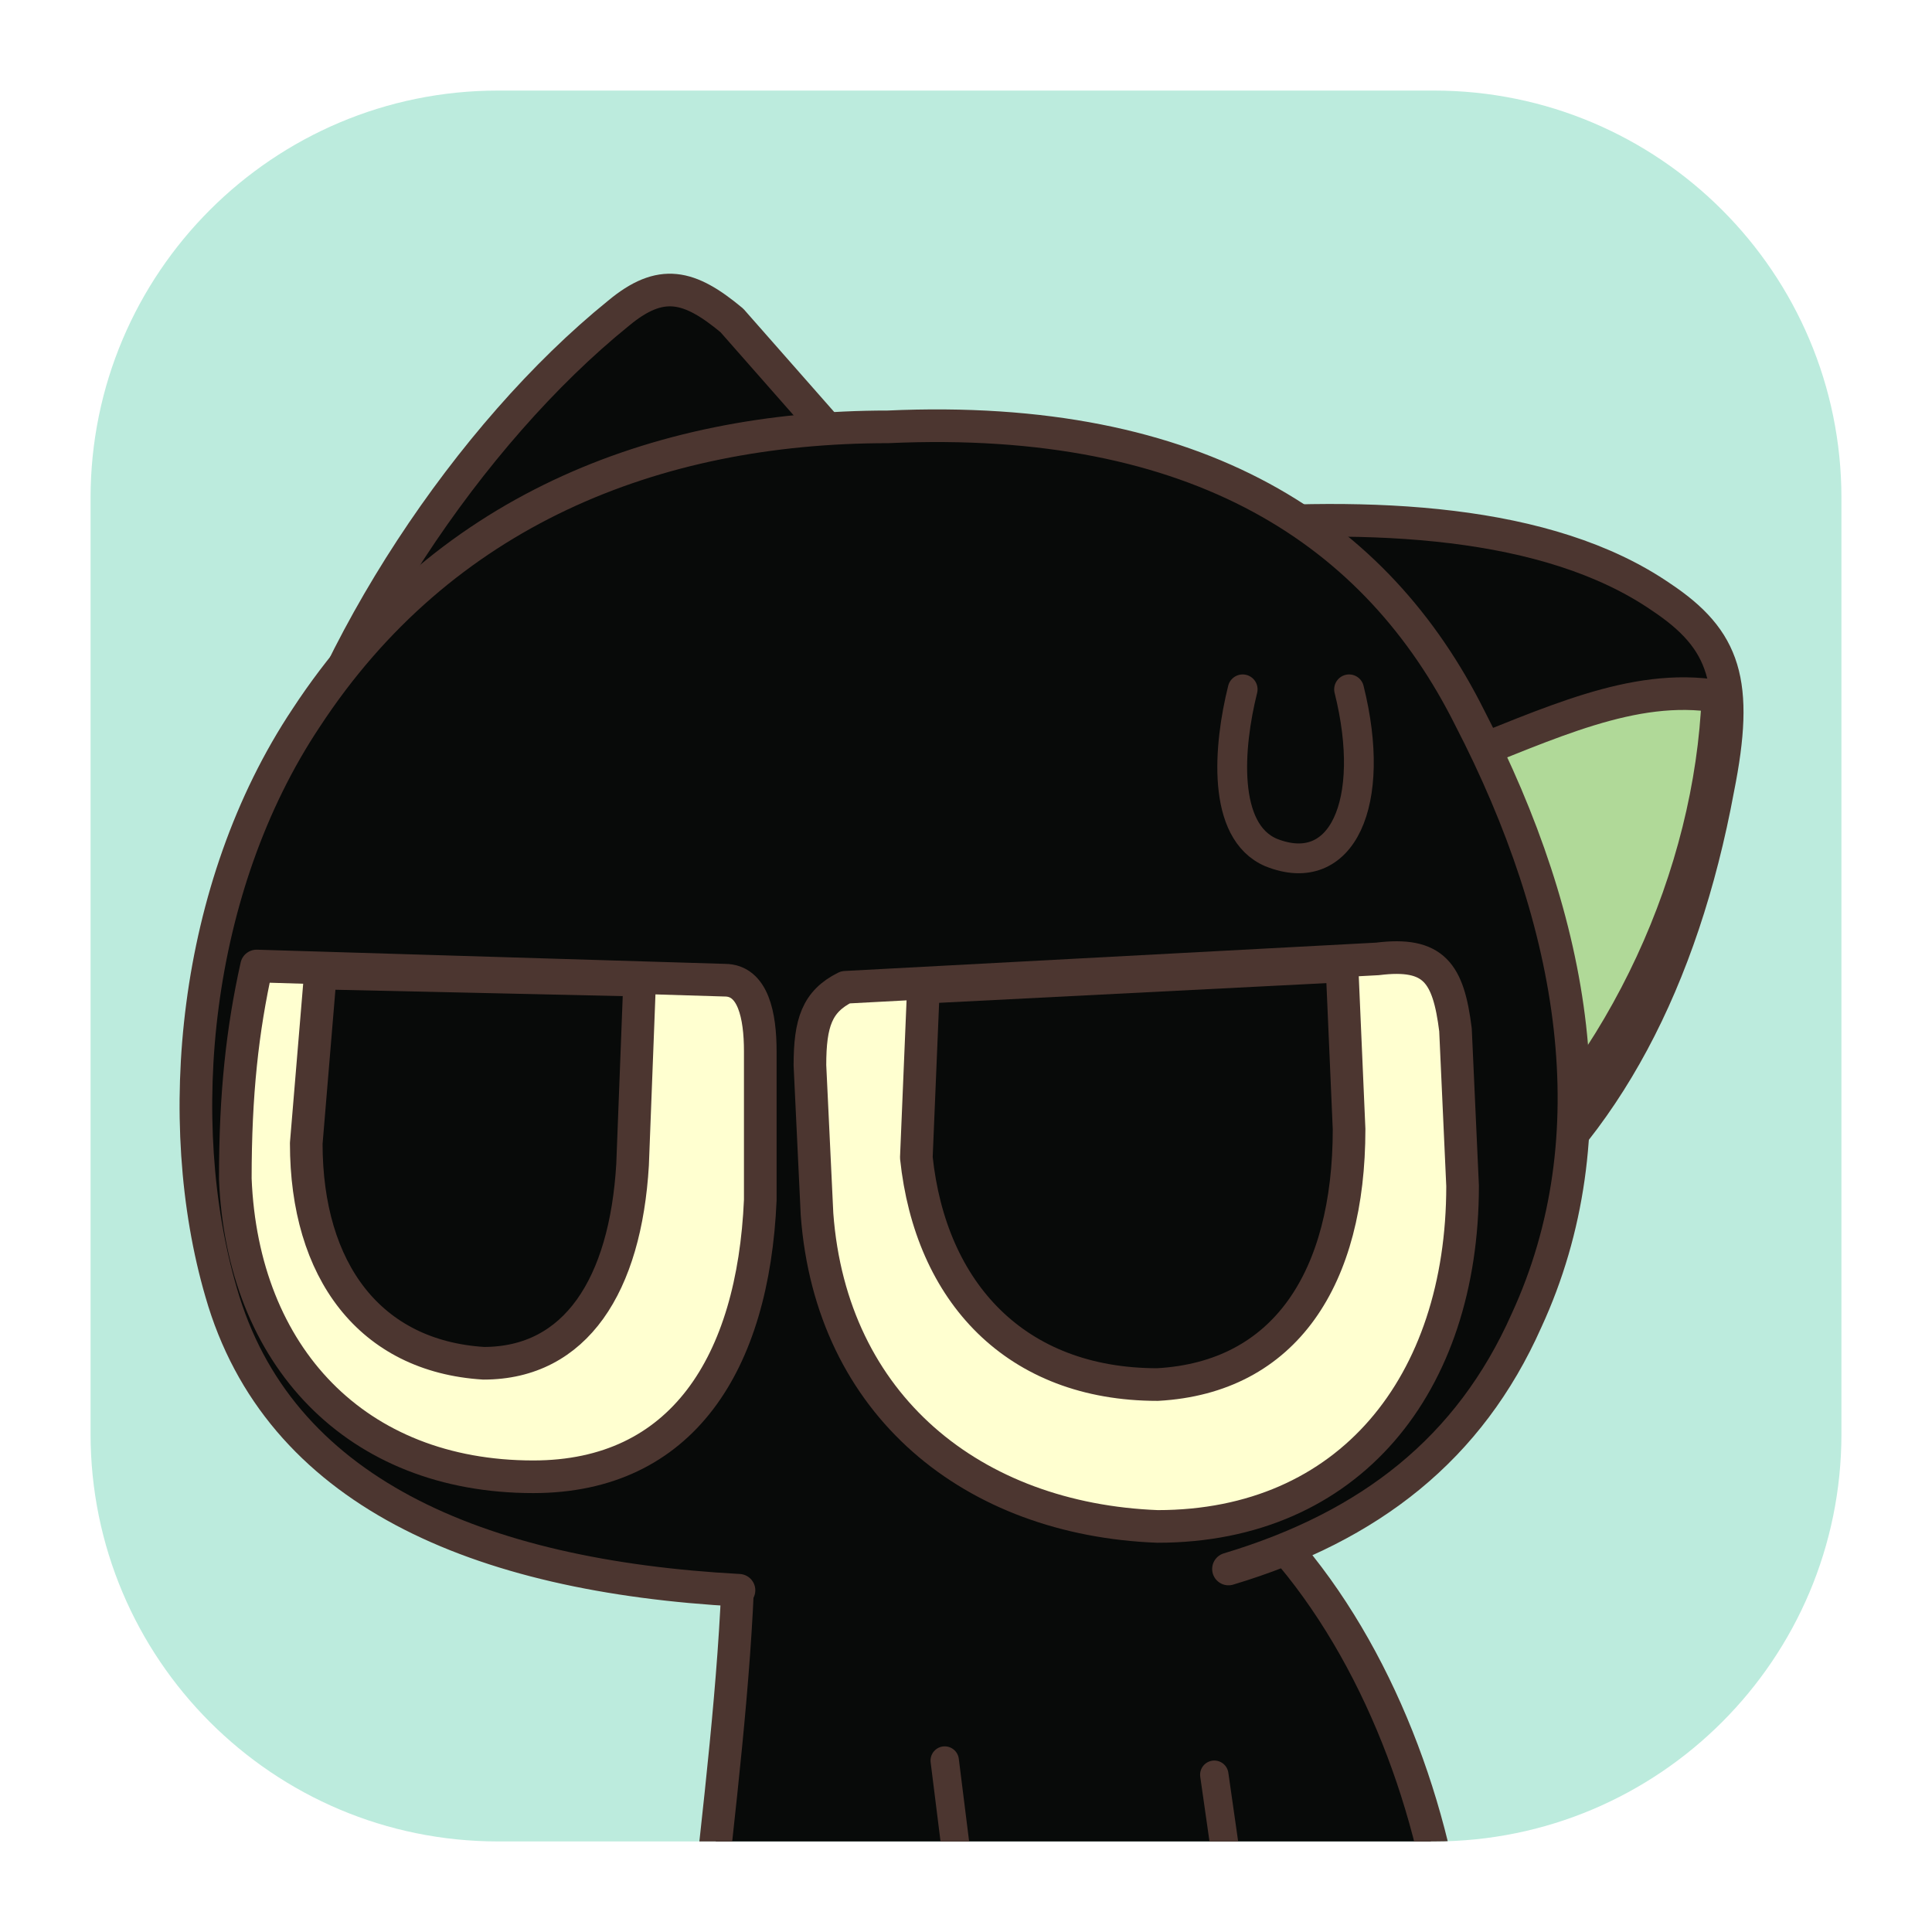
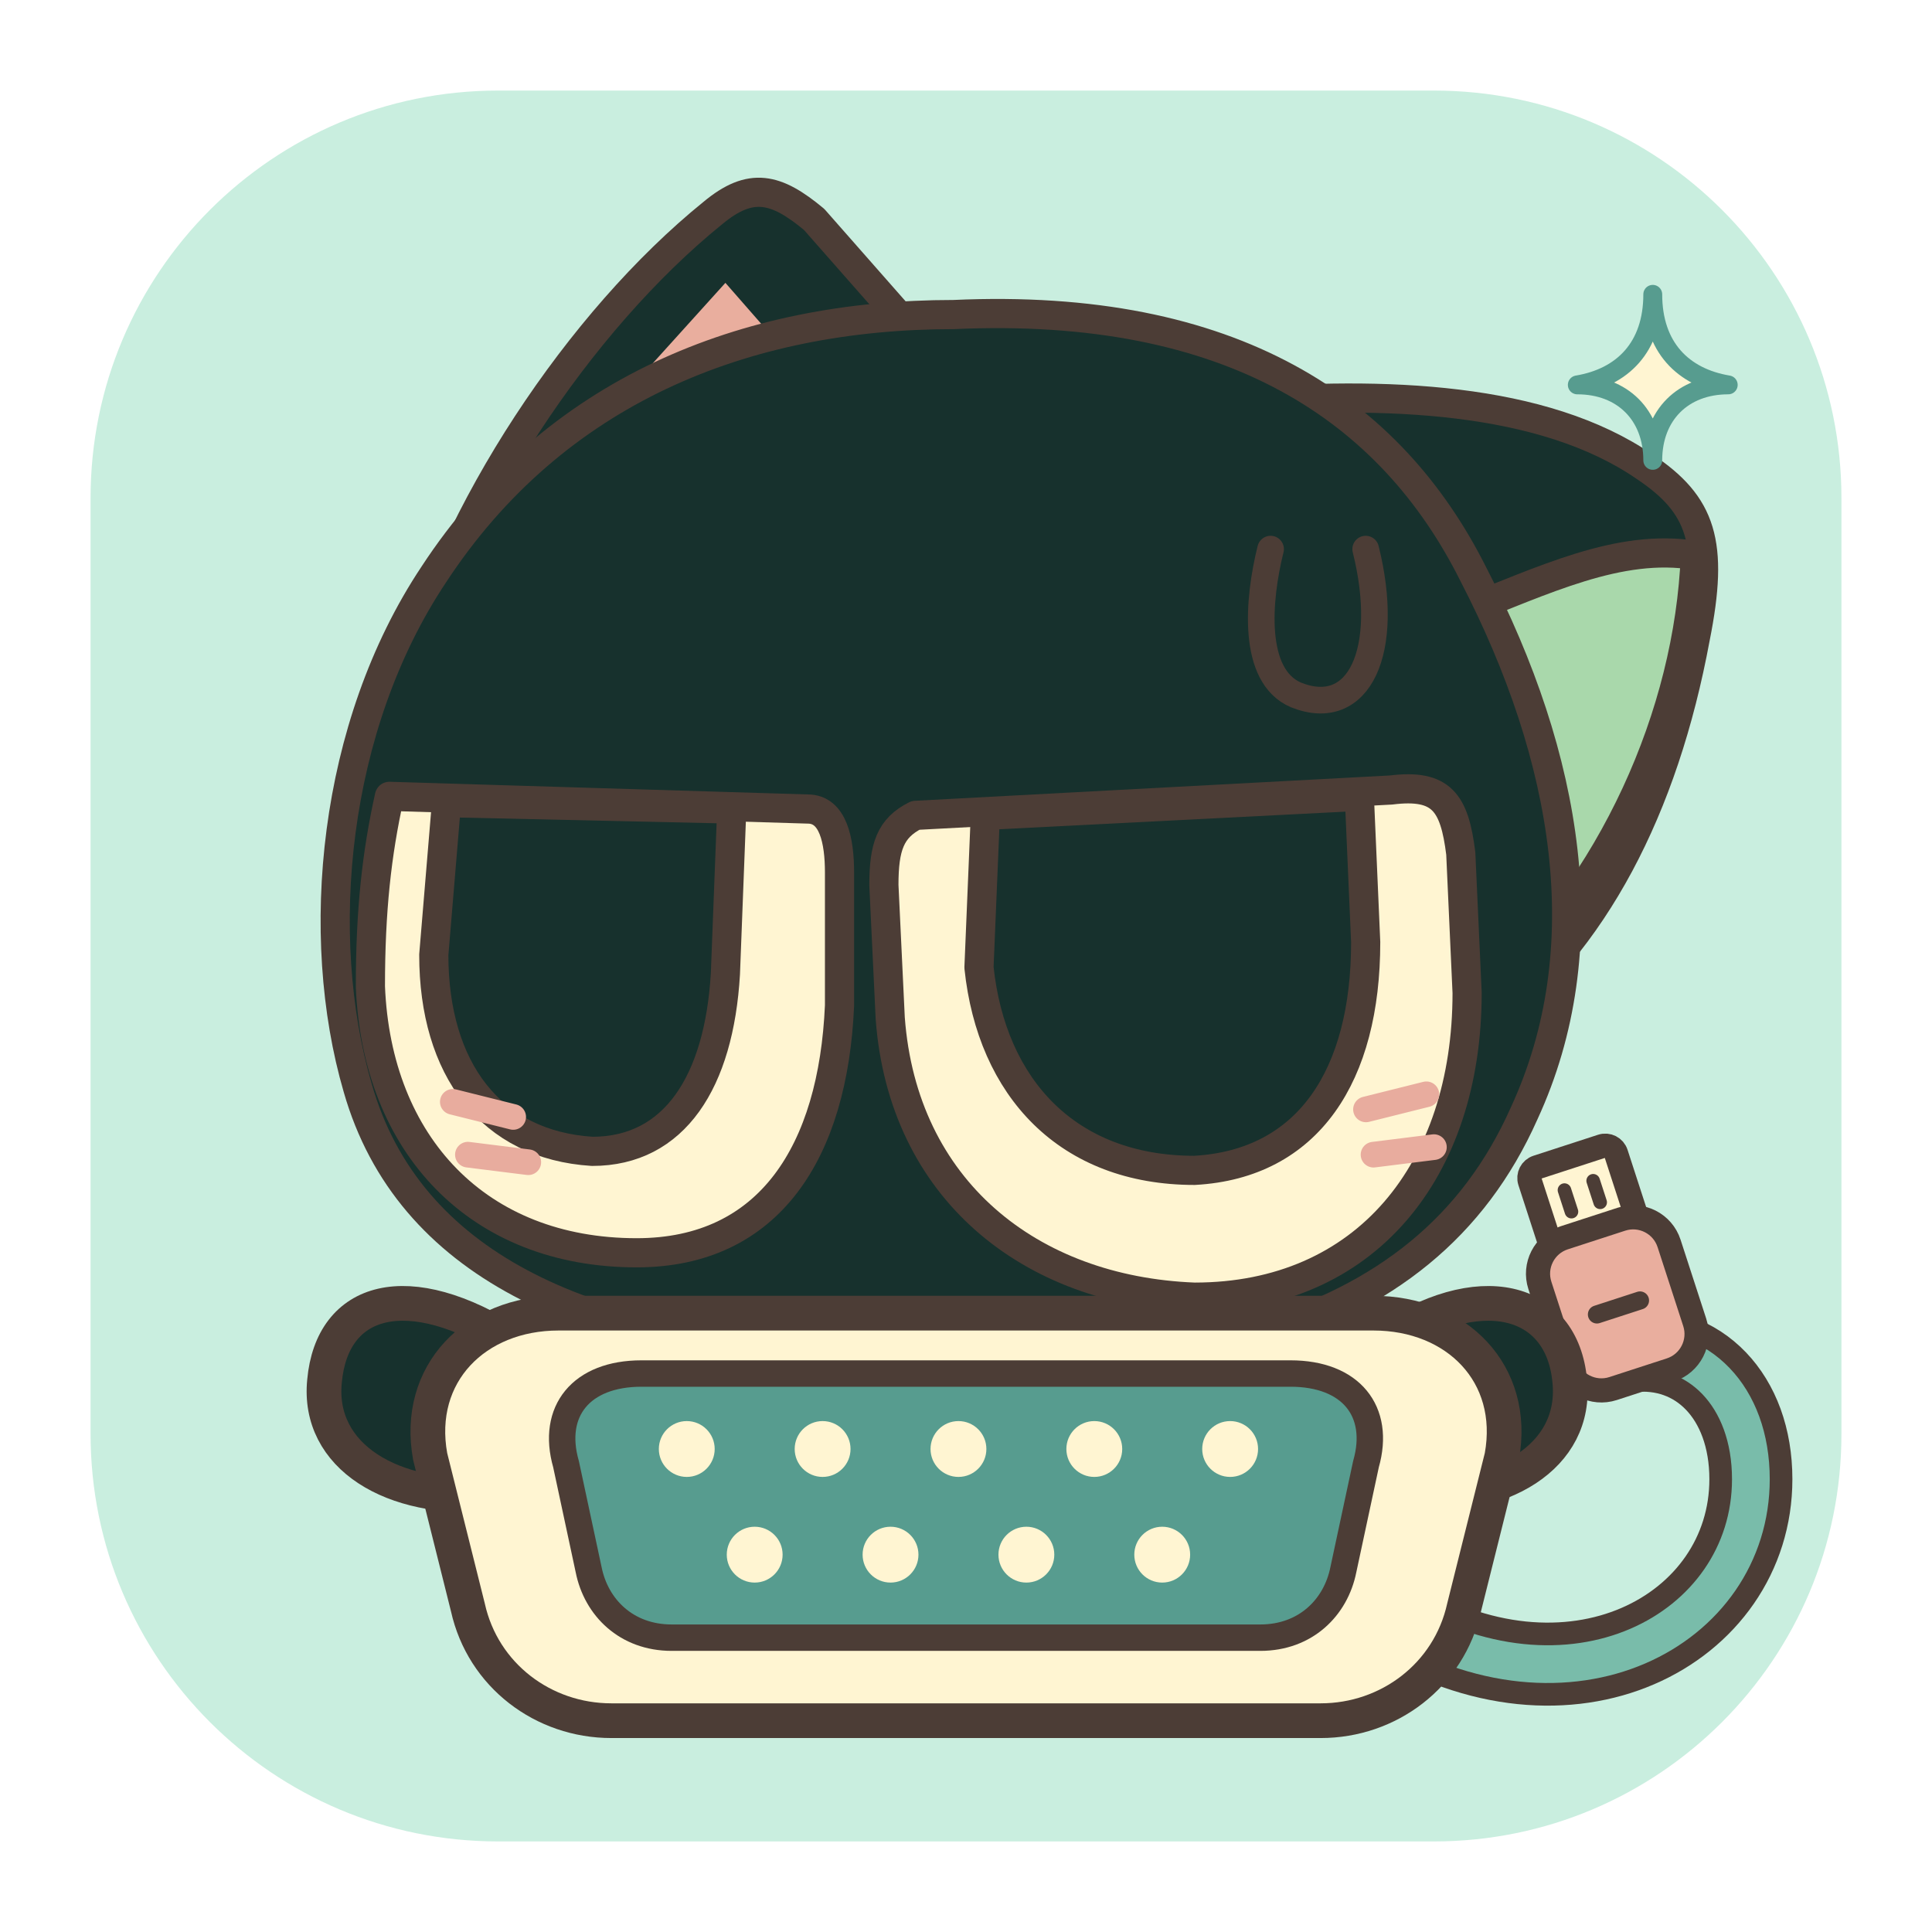
<svg xmlns="http://www.w3.org/2000/svg" width="256" height="256" viewBox="0 0 256 256" fill="none">
  <defs>
    <clipPath id="tile">
      <rect x="12" y="12" width="232" height="232" rx="54" />
    </clipPath>
  </defs>
-   <rect x="12" y="12" width="232" height="232" rx="54" fill="#BCEBDD" />
-   <g clip-path="url(#tile)">
-     <g transform="translate(-3.6 7.68) scale(0.94)" stroke="#4C3630" stroke-width="4.6" stroke-linecap="round" stroke-linejoin="round">
-       <path d="M43 110C50 83 70 53 91 36c6-5 10-4 16 1l22 25Z" fill="#080A09" />
-       <path d="M173 66c24-2 49-1 65 10 9 6 11 12 8 27-5 27-16 48-33 61l-8-57Z" fill="#080A09" />
-       <path d="M209 99c13-5 25-11 37-9-1 25-13 52-33 70Z" fill="#B0D998" />
-       <path d="M108 207c0 15-2 33-4 51h103c-4-21-14-42-29-55Z" fill="#080A09" />
-       <path d="M108 216c-37-2-65-14-73-42-7-24-4-57 12-81 19-29 49-41 82-41 44-2 69 15 82 41 15 29 20 59 8 85-8 18-22 29-42 35" fill="#080A09" />
-       <path d="m40 128 66 2c4 0 5 5 5 10v21c-1 23-11 39-32 39-25 0-41-17-42-42 0-12 1-21 3-30Z" fill="#FFFFD0" />
-       <path d="m49 129 45 1-1 26c-1 17-8 28-21 28-16-1-25-13-25-31Z" fill="#080A09" />
-       <path d="m123 131 75-4c8-1 10 2 11 10l1 22c0 28-16 48-43 48-26-1-46-17-48-44l-1-21c0-6 1-9 5-11Z" fill="#FFFFD0" />
-       <path d="m134 131 59-3 1 23c0 21-9 35-27 36-20 0-32-13-34-32Z" fill="#080A09" />
+   <rect x="12" y="12" width="232" height="232" rx="54" fill="#C9EEDF" />
+   <g clip-path="url(#tile)" stroke="#4C3D36" stroke-linecap="round" stroke-linejoin="round">
+     <path d="M184 214c24 15 48 2 48-18 0-11-7-18-16-17" stroke-width="11" />
+     <path d="M184 214c24 15 48 2 48-18 0-11-7-18-16-17" stroke="#79BCAA" stroke-width="5" />
+     <g transform="rotate(-18 216 178)" stroke-width="3.2">
+       <rect x="210" y="152" width="12" height="12" rx="1.5" fill="#FFF5D2" />
+       <path d="M214 156v3m4-3v3" stroke-width="1.8" />
+       <rect x="207" y="162" width="18" height="21" rx="5" fill="#E9AE9E" />
+       <path d="M213 173h6" stroke-width="2.4" />
+     </g>
+     <g transform="translate(18 -2) scale(.84)" stroke-width="4.6">
+       <path d="M43 110C50 83 70 53 91 36c6-5 10-4 16 1l22 25Z" fill="#17312D" />
+       <path d="m65 78 28-31 14 16" fill="#E9AE9E" stroke="none" />
+       <path d="M173 66c24-2 49-1 65 10 9 6 11 12 8 27-5 27-16 48-33 61l-8-57Z" fill="#17312D" />
+       <path d="M209 99c13-5 25-11 37-9-1 25-13 52-33 70Z" fill="#A9D8AB" />
+       <path d="M108 207c0 15-2 33-4 51h103c-4-21-14-42-29-55Z" fill="#17312D" />
+       <path d="M108 216c-37-2-65-14-73-42-7-24-4-57 12-81 19-29 49-41 82-41 44-2 69 15 82 41 15 29 20 59 8 85-8 18-22 29-42 35" fill="#17312D" />
+       <path d="m40 128 66 2c4 0 5 5 5 10v21c-1 23-11 39-32 39-25 0-41-17-42-42 0-12 1-21 3-30Z" fill="#FFF5D2" />
+       <path d="m49 129 45 1-1 26c-1 17-8 28-21 28-16-1-25-13-25-31Z" fill="#17312D" />
+       <path d="m123 131 75-4c8-1 10 2 11 10l1 22c0 28-16 48-43 48-26-1-46-17-48-44l-1-21c0-6 1-9 5-11Z" fill="#FFF5D2" />
+       <path d="m134 131 59-3 1 23c0 21-9 35-27 36-20 0-32-13-34-32Z" fill="#17312D" />
      <path d="M179 89c-2 8-3 20 4 23 10 4 15-7 11-23" stroke-width="4.2" />
-       <path d="m137 240 2 16m36-14 2 14" stroke-width="4" />
    </g>
+     <path d="m60 146 8 2m-6 5 8 1m111-7 8-2m-7 8 8-1" stroke="#E8AC9E" stroke-width="3.4" />
+     <path d="M68 178c-14-9-24-6-25 5-1 10 9 16 22 15m118-20c13-9 24-6 25 5 1 10-9 16-22 15" fill="#17312D" stroke-width="4.6" />
+     <path d="M74 174h108c11 0 19 8 17 19l-5 20c-2 9-10 15-19 15H81c-9 0-17-6-19-15l-5-20c-2-11 6-19 17-19Z" fill="#FFF5D2" stroke-width="4.6" />
+     <path d="M85 182h86c8 0 12 5 10 12l-3 14c-1 5-5 9-11 9H89c-6 0-10-4-11-9l-3-14c-2-7 2-12 10-12Z" fill="#579C8F" stroke-width="3.5" />
+     <g fill="#FFF5D2" stroke="none">
+       <circle cx="91" cy="192" r="3.7" />
+       <circle cx="109" cy="192" r="3.7" />
+       <circle cx="127" cy="192" r="3.7" />
+       <circle cx="145" cy="192" r="3.7" />
+       <circle cx="163" cy="192" r="3.7" />
+       <circle cx="100" cy="206" r="3.7" />
+       <circle cx="118" cy="206" r="3.7" />
+       <circle cx="136" cy="206" r="3.7" />
+       <circle cx="154" cy="206" r="3.7" />
+     </g>
+     <path d="M219 39c0 7-4 11-10 12 6 0 10 4 10 10 0-6 4-10 10-10-6-1-10-5-10-12Z" fill="#FFF5D2" stroke="#579C8F" stroke-width="2.5" />
  </g>
</svg>
